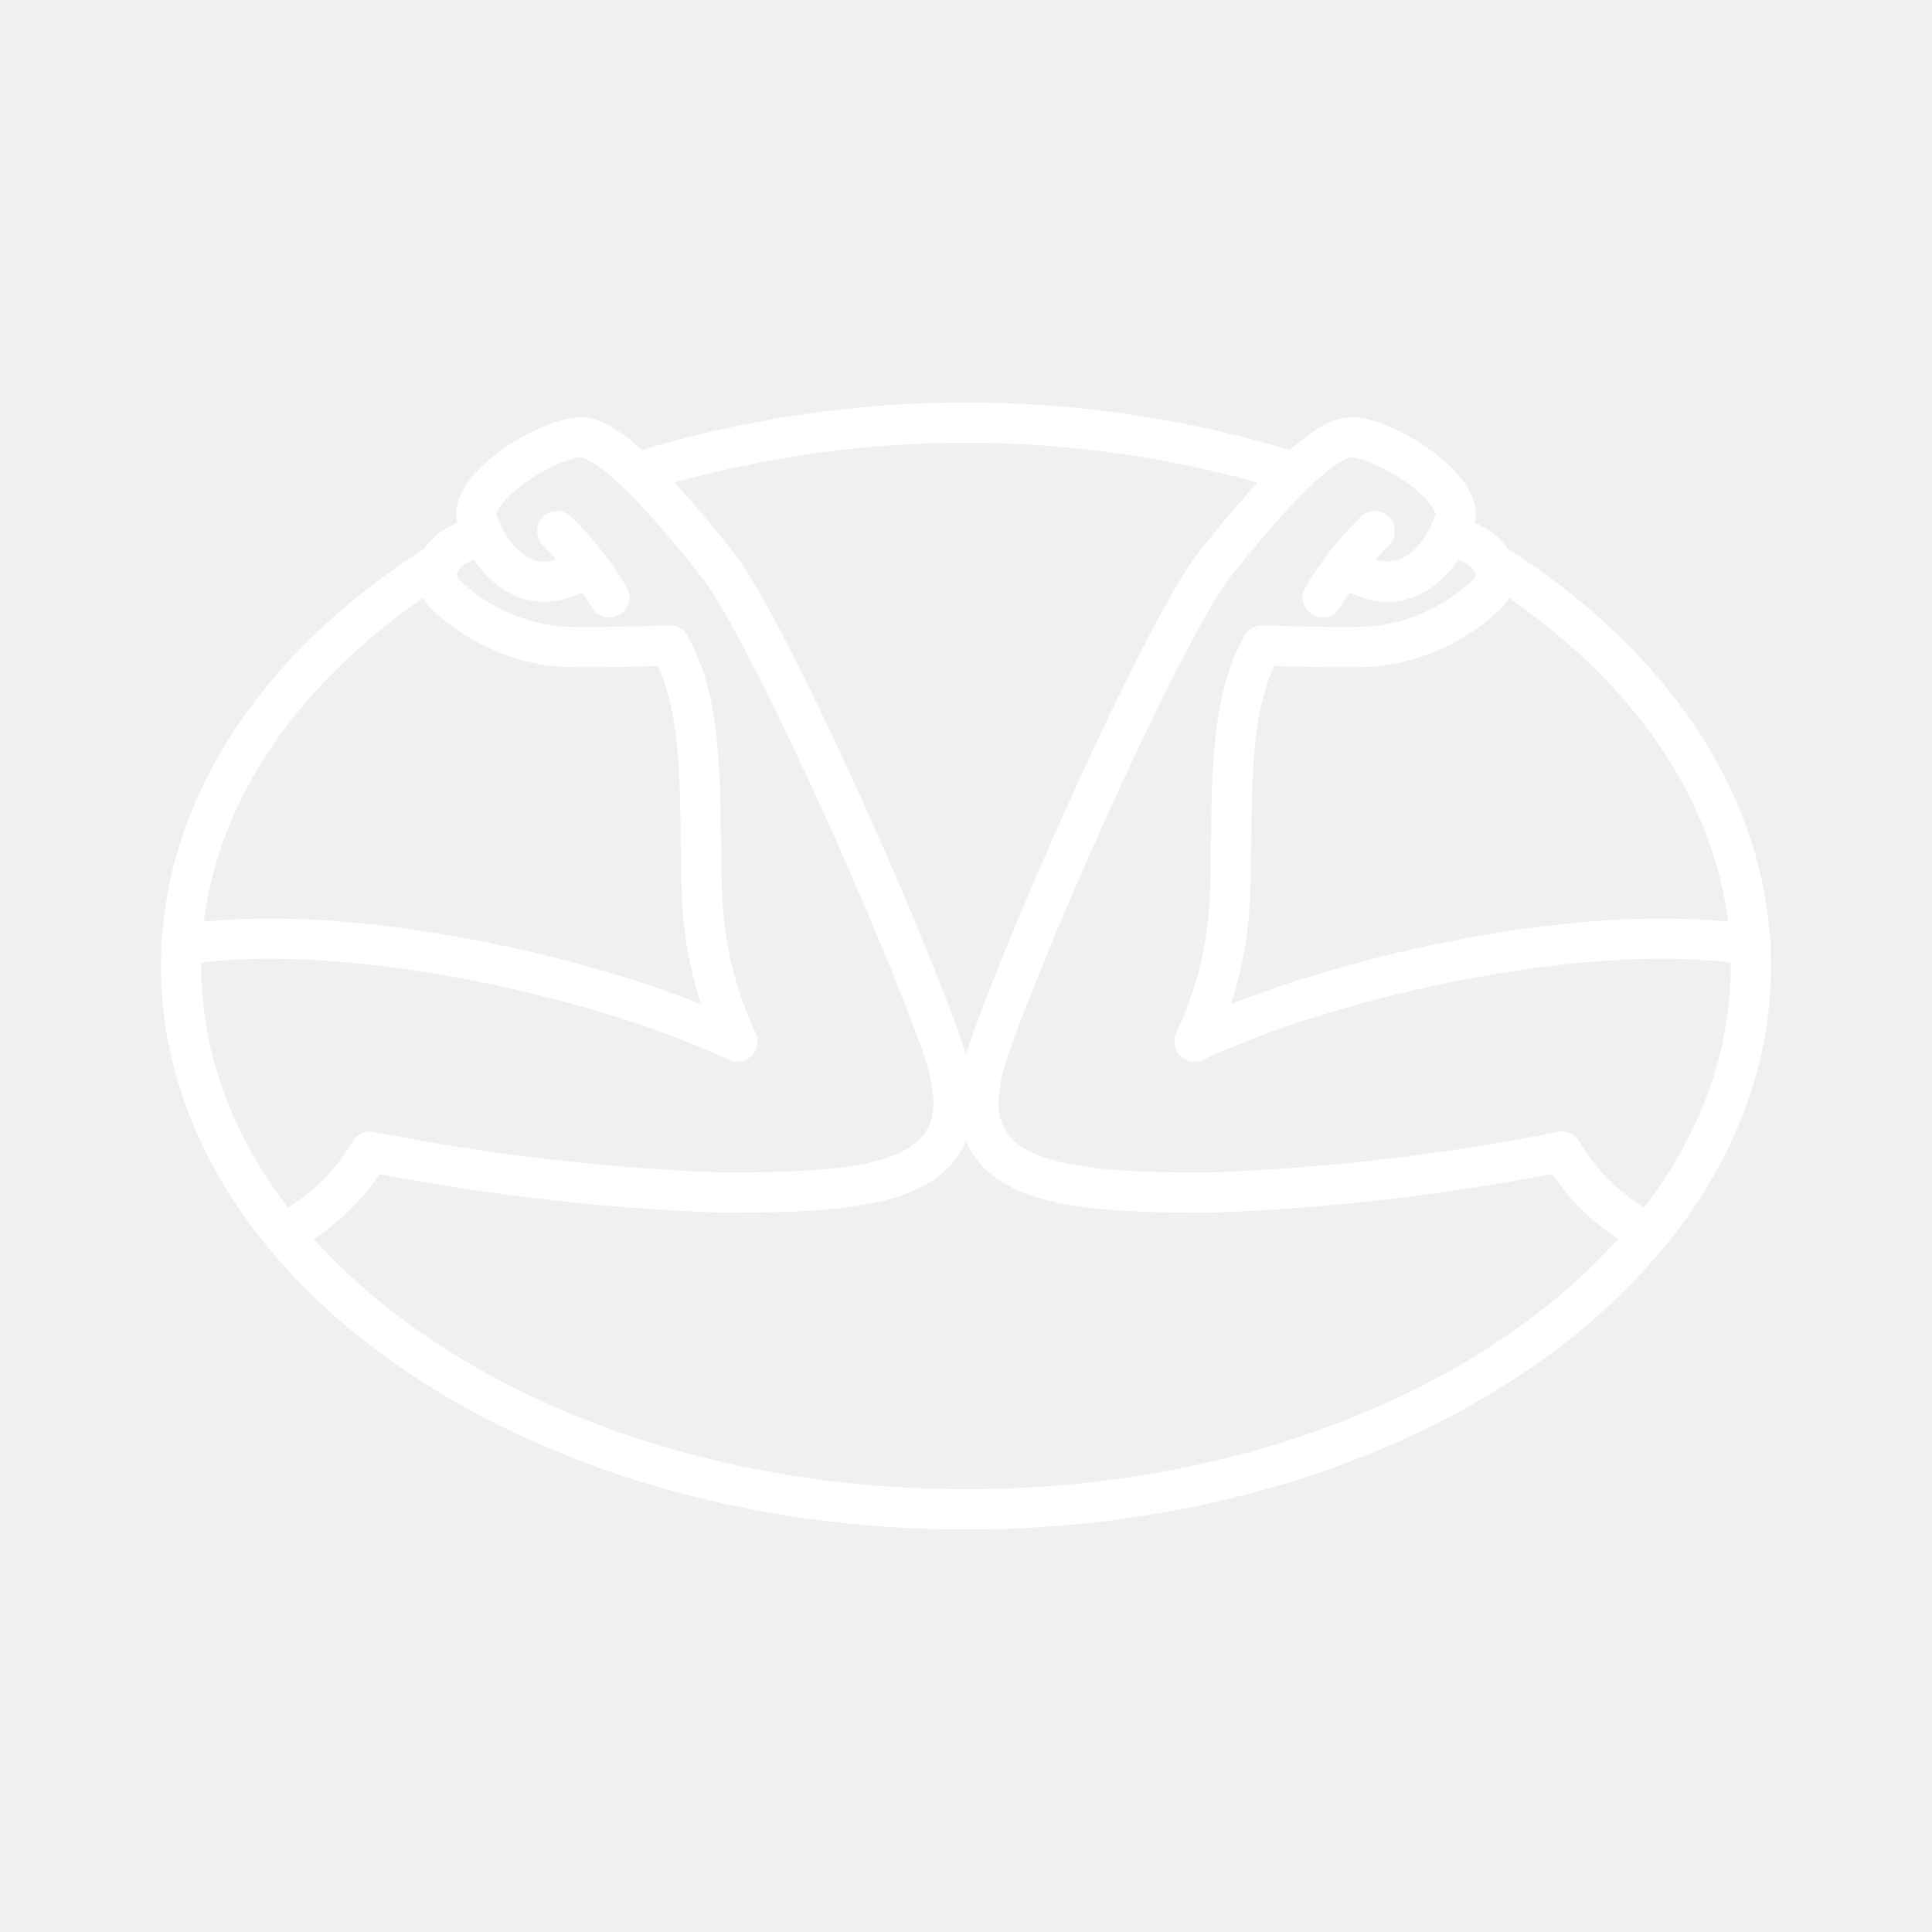
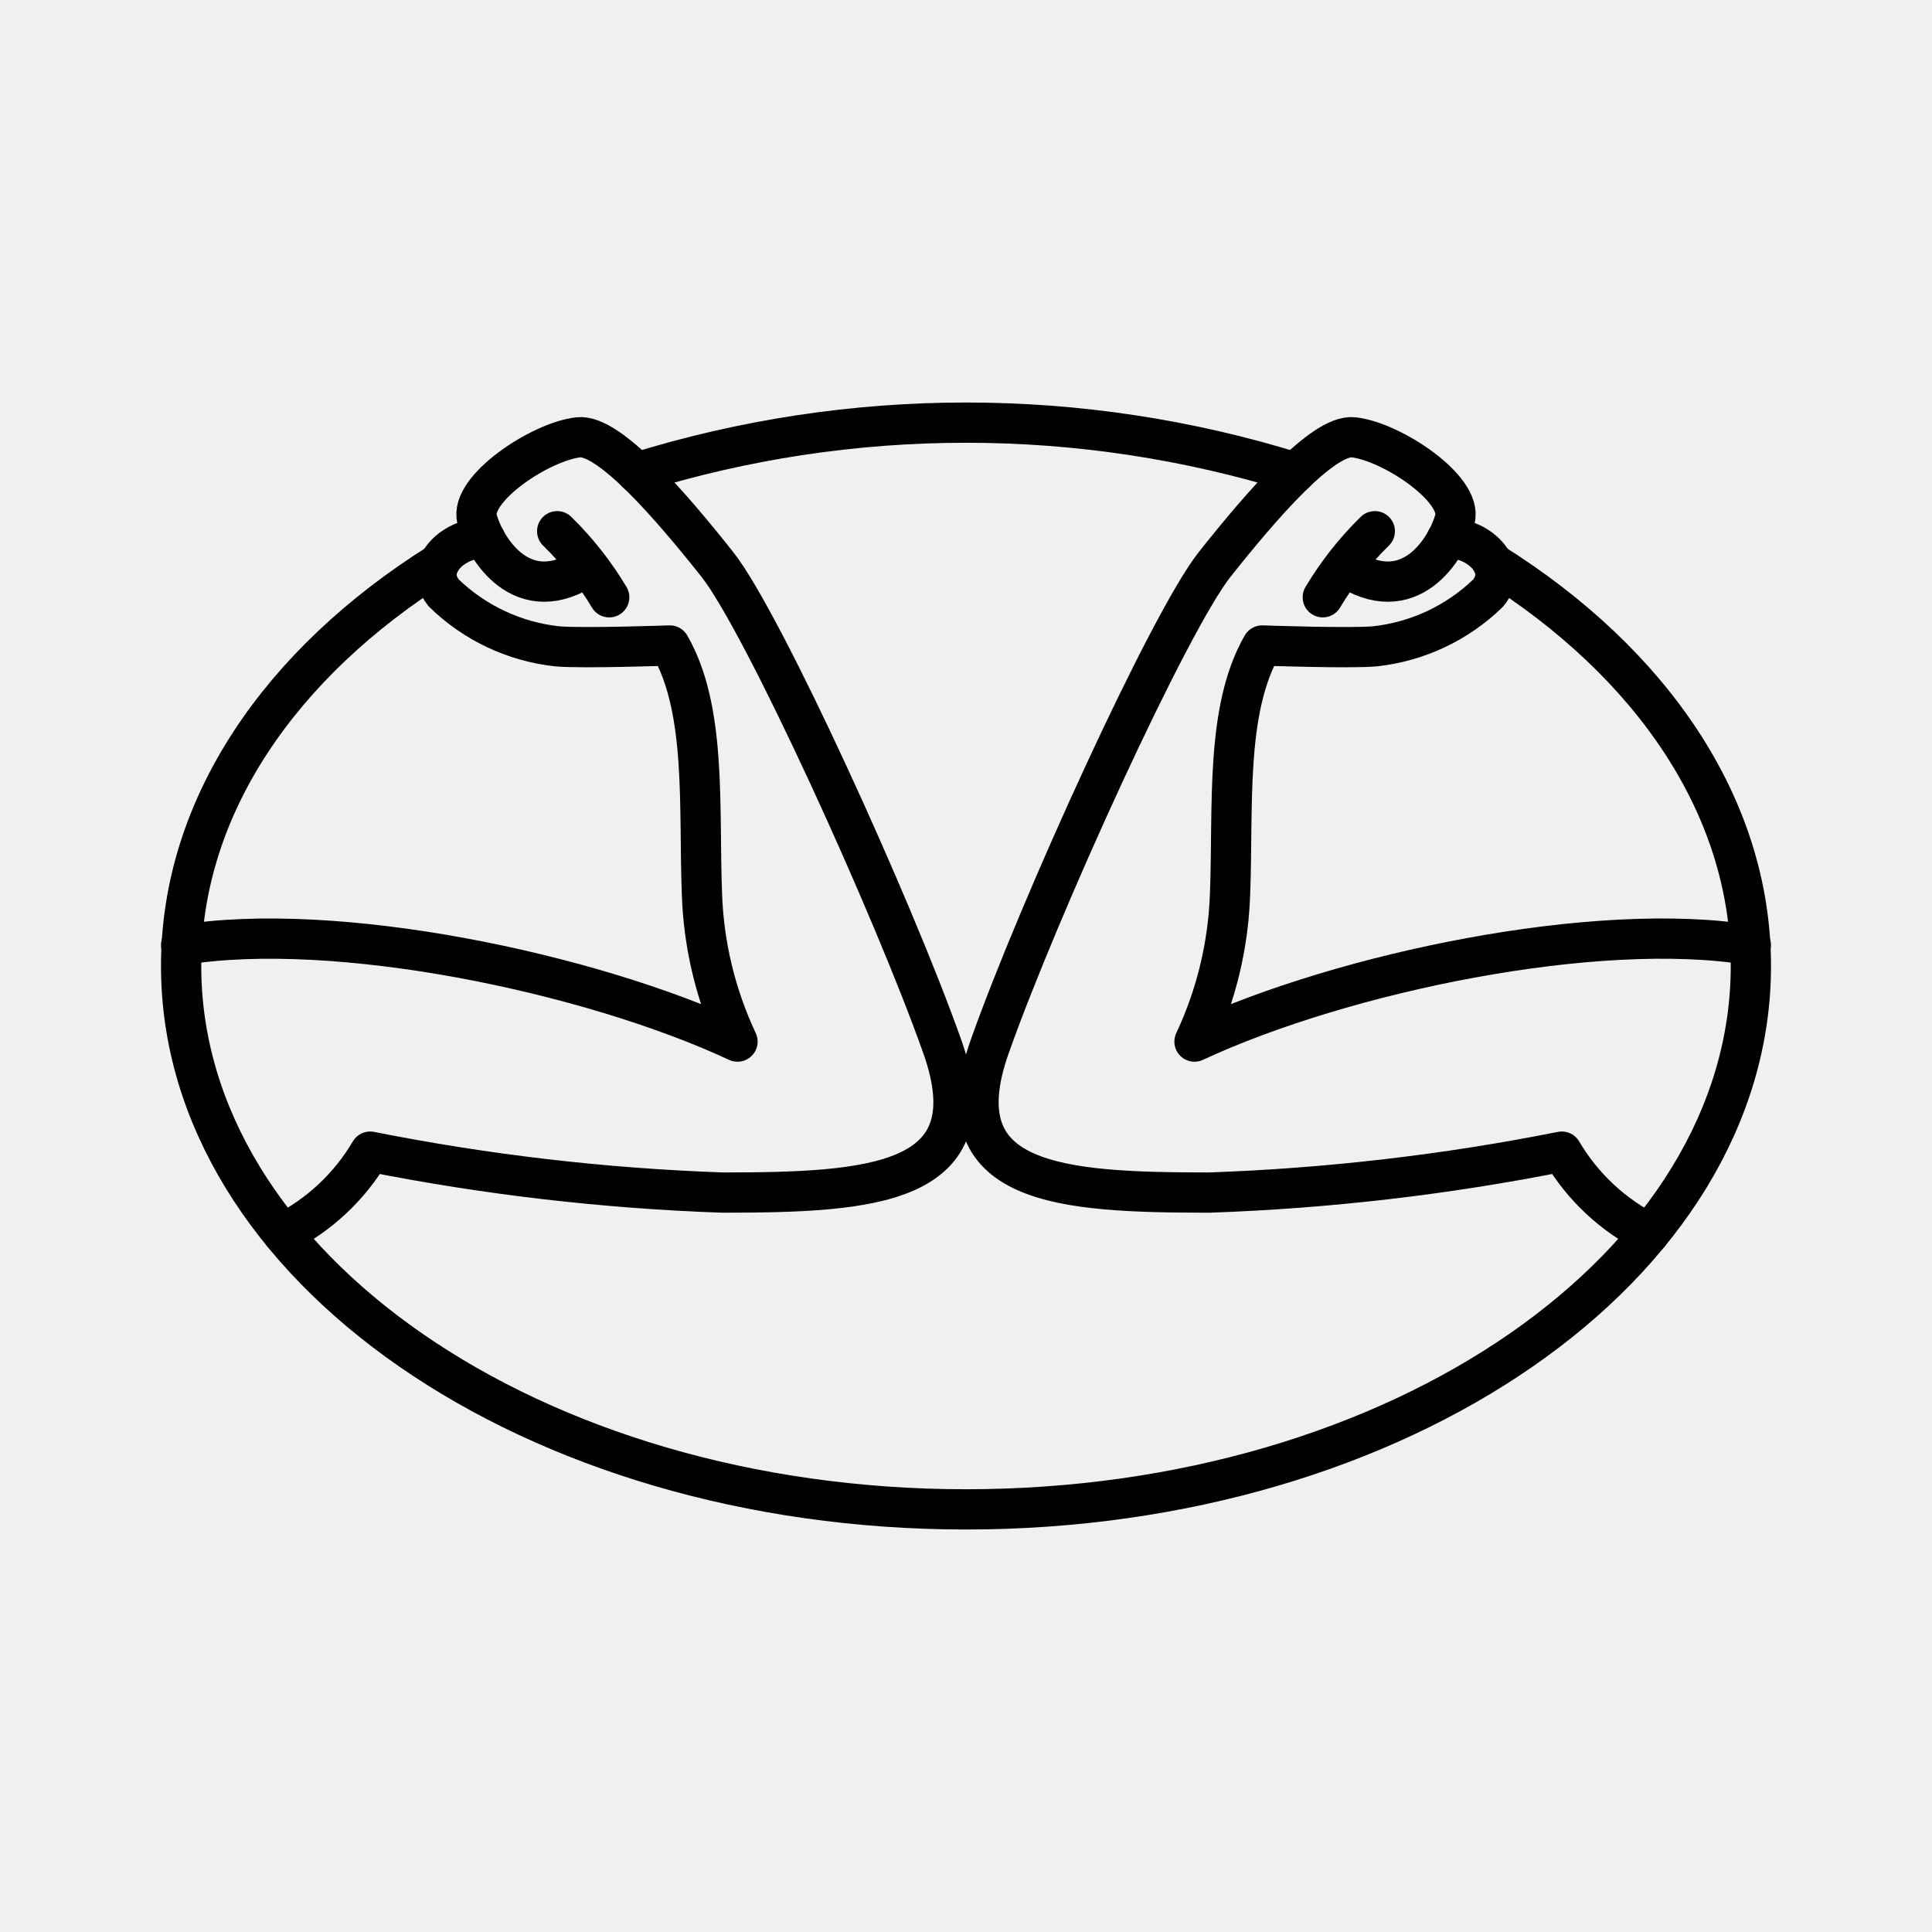
<svg xmlns="http://www.w3.org/2000/svg" width="800px" height="800px" viewBox="0 0 48 48">
  <defs>
-     <style>.a{fill:none;stroke:#FFFFFF;stroke-linecap:round;stroke-linejoin:round;}</style>
+     <style>.a{fill:none;stroke:currentColor;stroke-linecap:round;stroke-linejoin:round;}</style>
  </defs>
  <path class="a" d="M40.976,30.646a5.276,5.276,0,0,1-2.173-2.034,54.661,54.661,0,0,1-8.748,1.017c-3.701,0-6.687-.176-5.467-3.624s4.458-10.556,5.593-11.986,2.686-3.239,3.449-3.154c.946.105,2.715,1.283,2.517,2.033-.189.715-1.129,2.277-2.747,1.165" />
  <path class="a" d="M32.864,14.839a8.134,8.134,0,0,1,1.293-1.641" />
  <path class="a" d="M35.939,13.406c.568-.144,1.64.582,1.035,1.327a4.778,4.778,0,0,1-2.818,1.325c-.625.056-2.797-.021-2.797-.021-.925,1.598-.715,4.037-.799,6.182a9.346,9.346,0,0,1-.883,3.659c3.701-1.724,10.009-3.028,13.822-2.397" />
  <path class="a" d="M7.024,30.646a5.276,5.276,0,0,0,2.173-2.034,54.661,54.661,0,0,0,8.748,1.017c3.701,0,6.687-.176,5.467-3.624s-4.458-10.556-5.593-11.986-2.686-3.239-3.449-3.154c-.946.105-2.715,1.283-2.517,2.033.189.715,1.129,2.277,2.747,1.165" />
  <path class="a" d="M15.136,14.839a8.134,8.134,0,0,0-1.293-1.641" />
  <path class="a" d="M12.061,13.406c-.568-.144-1.641.582-1.035,1.327a4.778,4.778,0,0,0,2.818,1.325c.625.056,2.797-.021,2.797-.021.925,1.598.715,4.037.799,6.182a9.346,9.346,0,0,0,.883,3.659C14.621,24.154,8.313,22.851,4.5,23.481" />
  <path class="a" d="M32.181,11.742a27.566,27.566,0,0,0-16.364.001" />
  <path class="a" d="M10.917,13.989C6.976,16.46,4.5,20.03,4.5,24c0,7.456,8.73,13.5,19.5,13.5S43.5,31.456,43.5,24c0-3.97-2.476-7.541-6.417-10.011" />
</svg>
